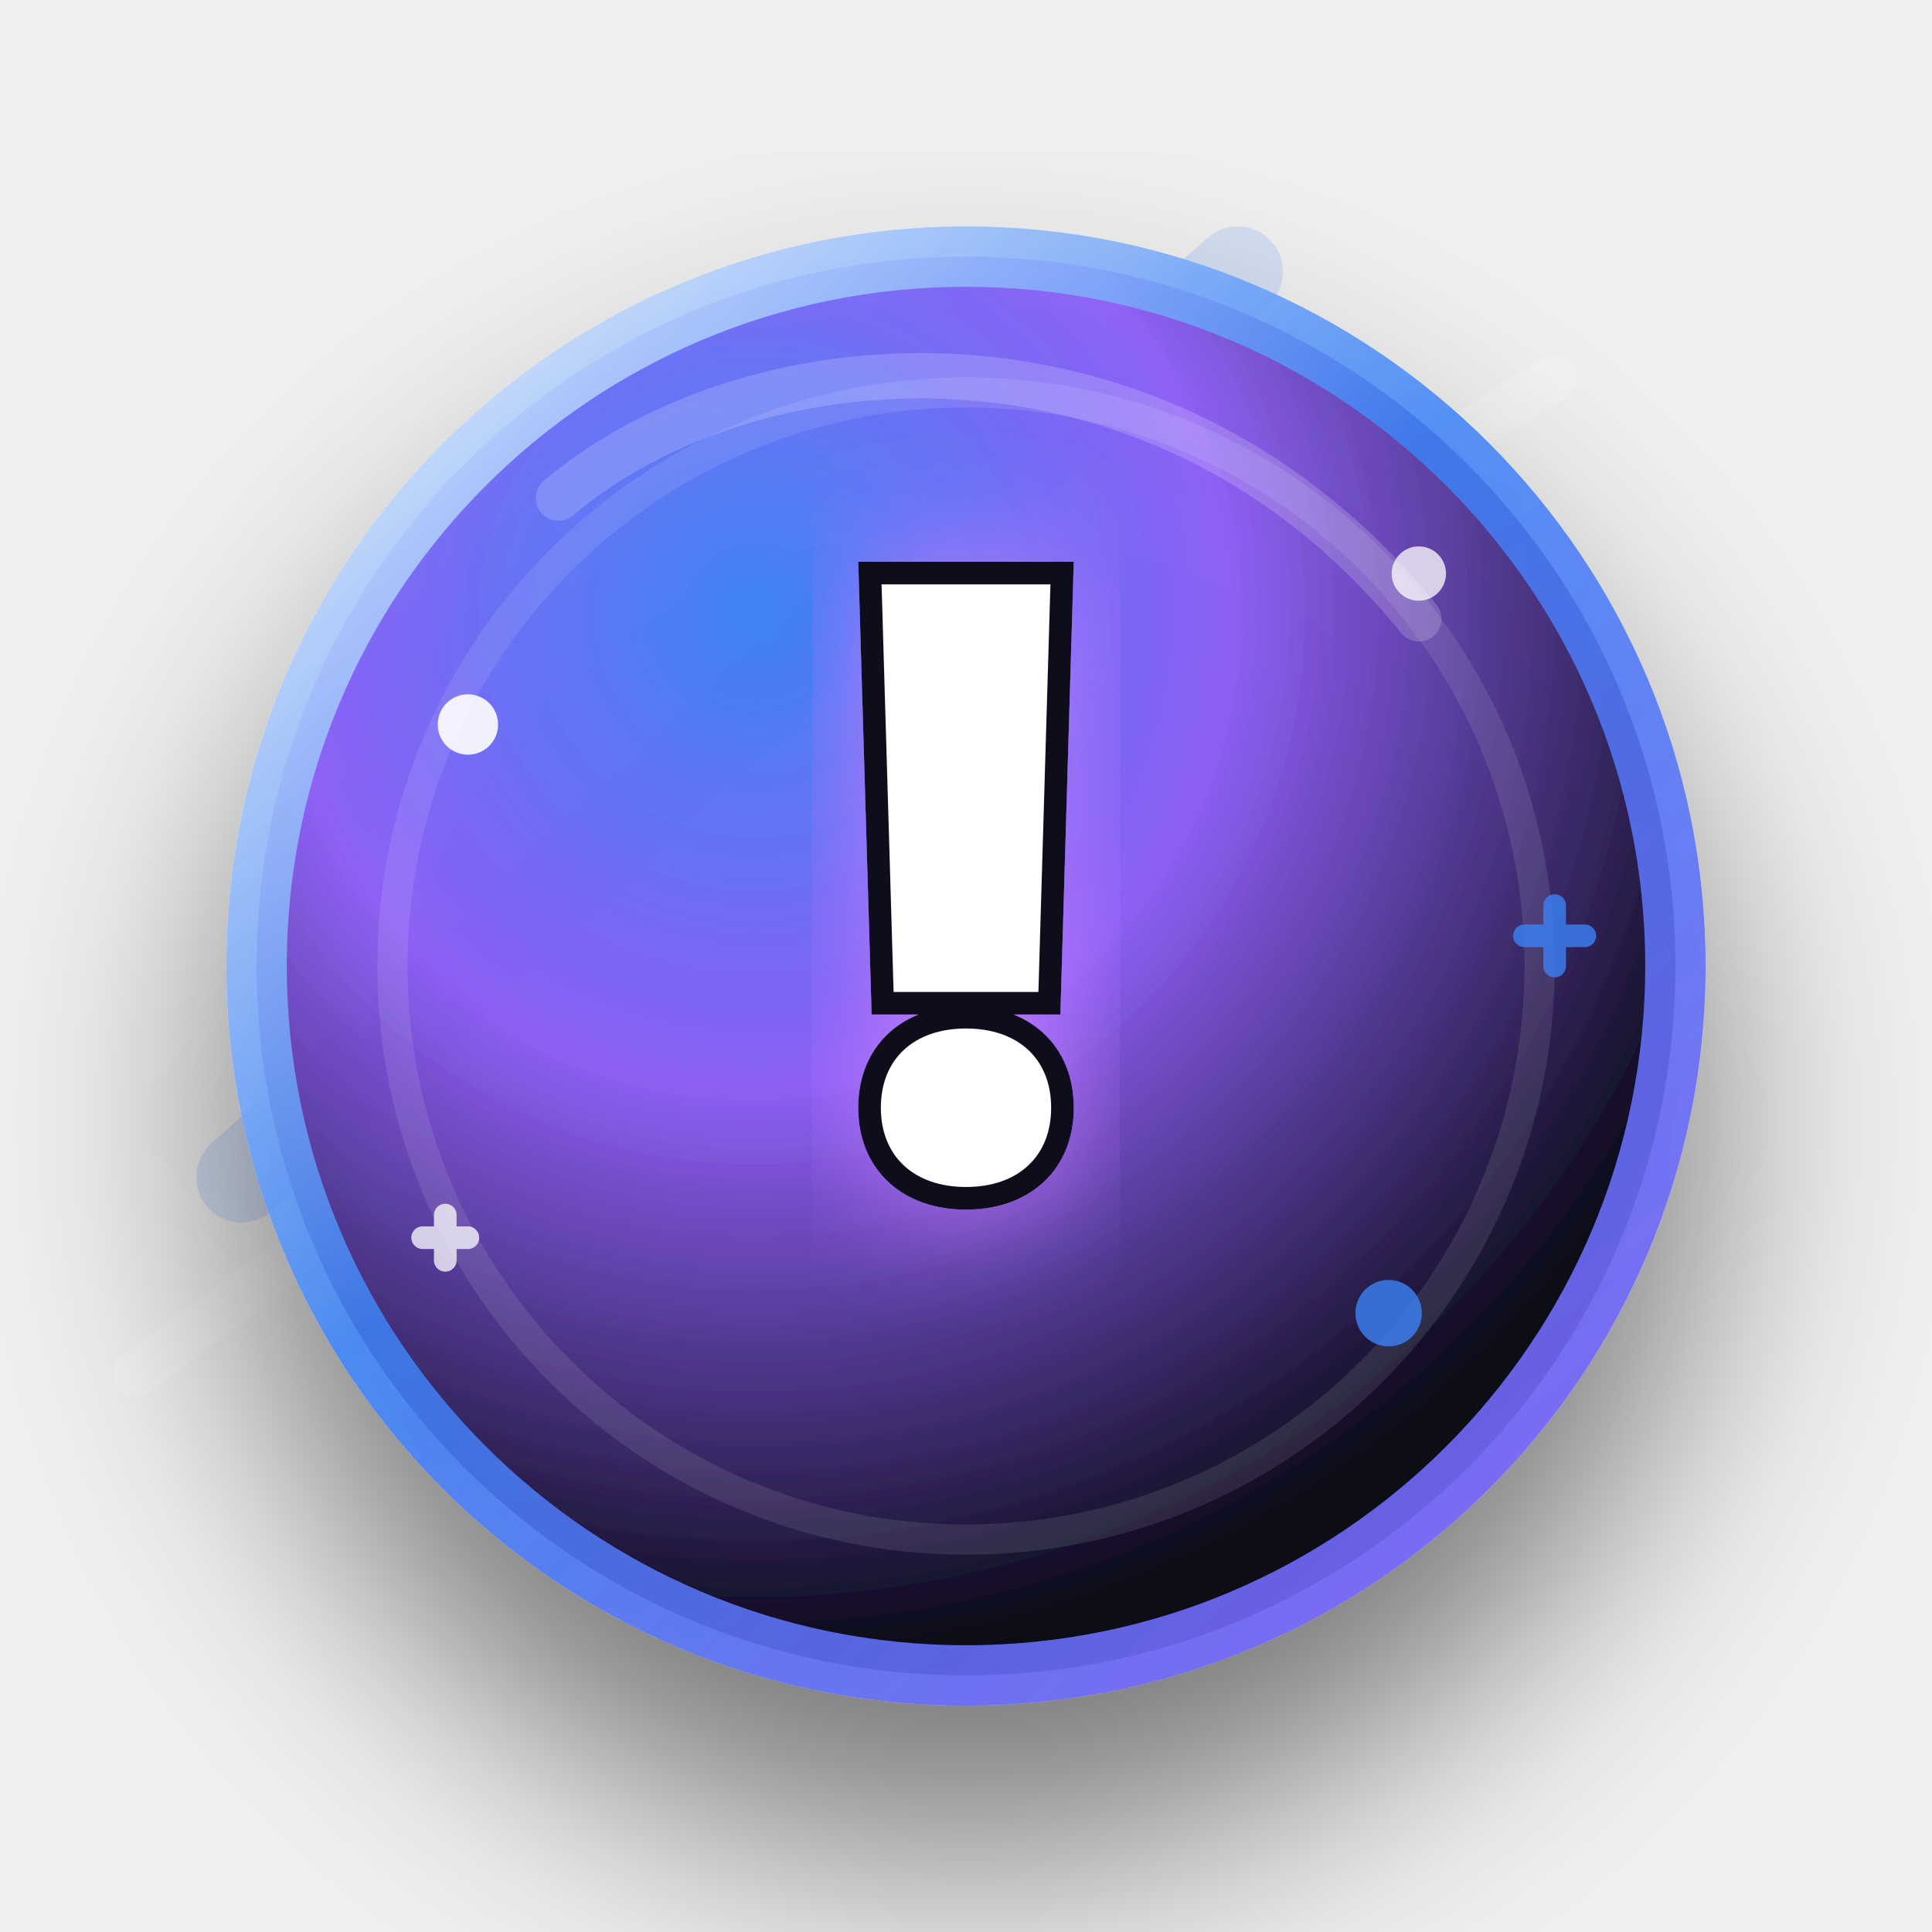
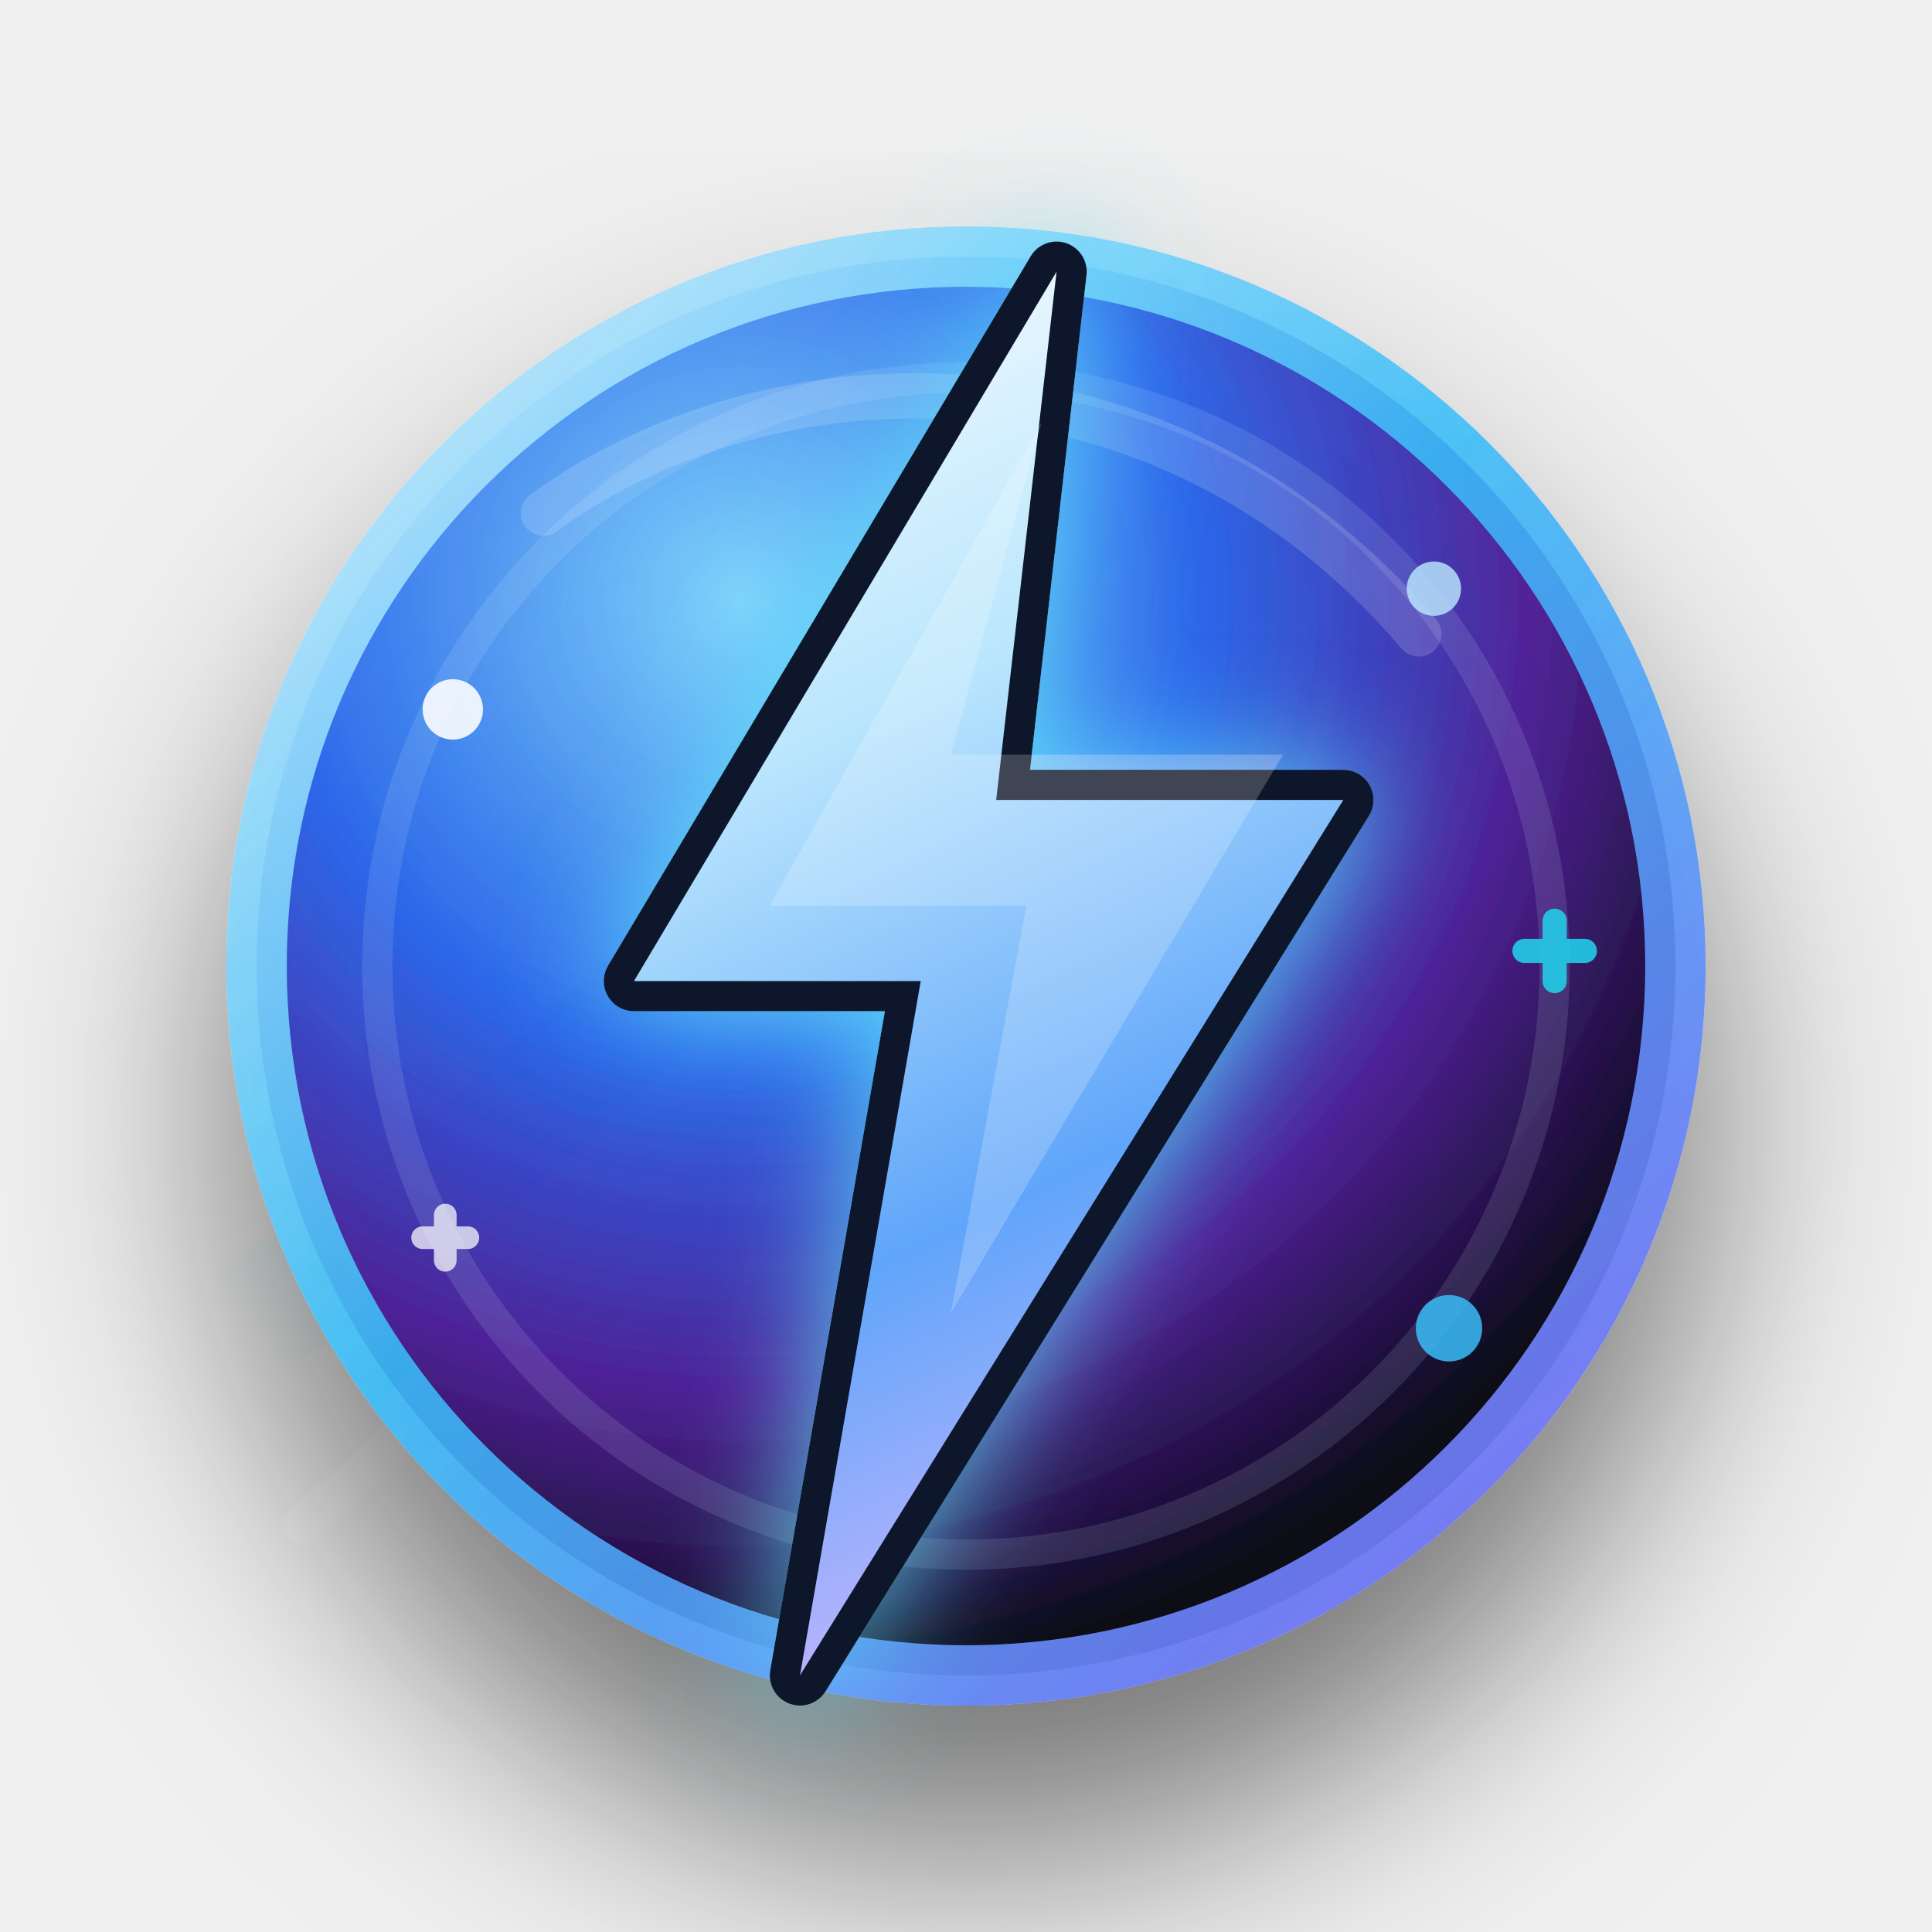
<svg xmlns="http://www.w3.org/2000/svg" width="128" height="128" viewBox="0 0 128 128" role="img" aria-label="Astro Chess Great move badge">
  <defs>
-     <radialGradient id="bg" cx="35%" cy="25%" r="75%">
-       <stop offset="0%" stop-color="#3b82f6" stop-opacity="0.95" />
-       <stop offset="45%" stop-color="#8b5cf6" stop-opacity="0.95" />
+     <radialGradient id="bg" cx="34%" cy="24%" r="78%">
+       <stop offset="0%" stop-color="#7dd3fc" stop-opacity="0.96" />
+       <stop offset="42%" stop-color="#2563eb" stop-opacity="0.94" />
+       <stop offset="72%" stop-color="#4c1d95" stop-opacity="0.96" />
      <stop offset="100%" stop-color="#070712" stop-opacity="1" />
    </radialGradient>
-     <linearGradient id="ring" x1="18" y1="10" x2="110" y2="118" gradientUnits="userSpaceOnUse">
-       <stop offset="0%" stop-color="#ffffff" stop-opacity="0.95" />
-       <stop offset="45%" stop-color="#3b82f6" stop-opacity="0.85" />
-       <stop offset="100%" stop-color="#8b5cf6" stop-opacity="0.95" />
+     <linearGradient id="ring" x1="18" y1="11" x2="111" y2="118" gradientUnits="userSpaceOnUse">
+       <stop offset="0%" stop-color="#e0f2fe" stop-opacity="0.96" />
+       <stop offset="46%" stop-color="#38bdf8" stop-opacity="0.88" />
+       <stop offset="100%" stop-color="#8b5cf6" stop-opacity="0.96" />
    </linearGradient>
-     <filter id="glow" x="-40%" y="-40%" width="180%" height="180%">
+     <linearGradient id="bolt" x1="42" y1="18" x2="82" y2="101" gradientUnits="userSpaceOnUse">
+       <stop offset="0%" stop-color="#ffffff" />
+       <stop offset="36%" stop-color="#bae6fd" />
+       <stop offset="72%" stop-color="#60a5fa" />
+       <stop offset="100%" stop-color="#c4b5fd" />
+     </linearGradient>
+     <linearGradient id="trail" x1="18" y1="90" x2="92" y2="28" gradientUnits="userSpaceOnUse">
+       <stop offset="0%" stop-color="#22d3ee" stop-opacity="0" />
+       <stop offset="45%" stop-color="#22d3ee" stop-opacity="0.42" />
+       <stop offset="100%" stop-color="#ffffff" stop-opacity="0.72" />
+     </linearGradient>
+     <filter id="glow" x="-45%" y="-45%" width="190%" height="190%">
      <feGaussianBlur stdDeviation="4" result="blur" />
-       <feColorMatrix in="blur" type="matrix" values="0 0 0 0 0.55                 0 0 0 0 0.20                 0 0 0 0 1.00                 0 0 0 0.85 0" result="purpleGlow" />
+       <feColorMatrix in="blur" type="matrix" values="0 0 0 0 0.12                 0 0 0 0 0.76                 0 0 0 0 0.96                 0 0 0 0.9 0" result="cyanGlow" />
      <feMerge>
-         <feMergeNode in="purpleGlow" />
+         <feMergeNode in="cyanGlow" />
        <feMergeNode in="SourceGraphic" />
      </feMerge>
    </filter>
    <filter id="softShadow" x="-30%" y="-30%" width="160%" height="160%">
-       <feDropShadow dx="0" dy="10" stdDeviation="8" flood-color="#000000" flood-opacity="0.5" />
+       <feDropShadow dx="0" dy="10" stdDeviation="8" flood-color="#000000" flood-opacity="0.52" />
    </filter>
  </defs>
-   <path d="M16 78 C36 60, 52 44, 82 18" fill="none" stroke="#3b82f6" stroke-width="6" stroke-linecap="round" opacity="0.16" />
-   <path d="M9 91 C35 72, 60 52, 103 25" fill="none" stroke="#ffffff" stroke-width="3" stroke-linecap="round" opacity="0.22" />
+   <path d="M11 91 C33 78, 51 61, 78 25" fill="none" stroke="url(#trail)" stroke-width="8" stroke-linecap="round" />
+   <path d="M20 101 C42 82, 58 64, 99 32" fill="none" stroke="#ffffff" stroke-width="2.5" stroke-linecap="round" opacity="0.2" />
  <circle cx="64" cy="64" r="47" fill="url(#bg)" stroke="url(#ring)" stroke-width="4" filter="url(#softShadow)" />
-   <circle cx="64" cy="64" r="38" fill="none" stroke="#ffffff" stroke-opacity="0.10" stroke-width="2" />
-   <path d="M37 33 C50 22, 77 20, 94 41" fill="none" stroke="#ffffff" stroke-width="3" stroke-linecap="round" opacity="0.18" />
-   <circle cx="31" cy="48" r="2" fill="#ffffff" opacity="0.9" />
-   <circle cx="94" cy="38" r="1.8" fill="#ffffff" opacity="0.75" />
-   <circle cx="92" cy="87" r="2.2" fill="#3b82f6" opacity="0.8" />
-   <path d="M28 82 l3 0 m-1.5 -1.5 l0 3" stroke="#ffffff" stroke-width="1.5" stroke-linecap="round" opacity="0.75" />
-   <path d="M101 62 l4 0 m-2 -2 l0 4" stroke="#3b82f6" stroke-width="1.5" stroke-linecap="round" opacity="0.8" />
-   <text x="64" y="78" text-anchor="middle" font-family="Inter, ui-sans-serif, system-ui, -apple-system, Segoe UI, Arial, sans-serif" font-size="54" font-weight="900" fill="#ffffff" stroke="#11111b" stroke-width="3" paint-order="stroke" filter="url(#glow)">!</text>
+   <circle cx="64" cy="64" r="39" fill="none" stroke="#e0f2fe" stroke-opacity="0.12" stroke-width="2" />
+   <path d="M36 34 C51 23, 77 22, 94 42" fill="none" stroke="#ffffff" stroke-width="3" stroke-linecap="round" opacity="0.16" />
+   <circle cx="30" cy="47" r="2" fill="#ffffff" opacity="0.88" />
+   <circle cx="95" cy="39" r="1.8" fill="#bae6fd" opacity="0.82" />
+   <circle cx="96" cy="88" r="2.2" fill="#38bdf8" opacity="0.85" />
+   <path d="M28 82 l3 0 m-1.5 -1.5 l0 3" stroke="#ffffff" stroke-width="1.5" stroke-linecap="round" opacity="0.72" />
+   <path d="M101 63 l4 0 m-2 -2 l0 4" stroke="#22d3ee" stroke-width="1.6" stroke-linecap="round" opacity="0.86" />
+   <g filter="url(#glow)">
+     <path d="M70 18 42 65h19l-8 46 36-58H66l4-35Z" fill="url(#bolt)" stroke="#0f172a" stroke-width="4" stroke-linejoin="round" paint-order="stroke" />
+     <path d="M69 28 51 60h17l-5 27 22-37H63l6-22Z" fill="#ffffff" opacity="0.2" />
+   </g>
</svg>
